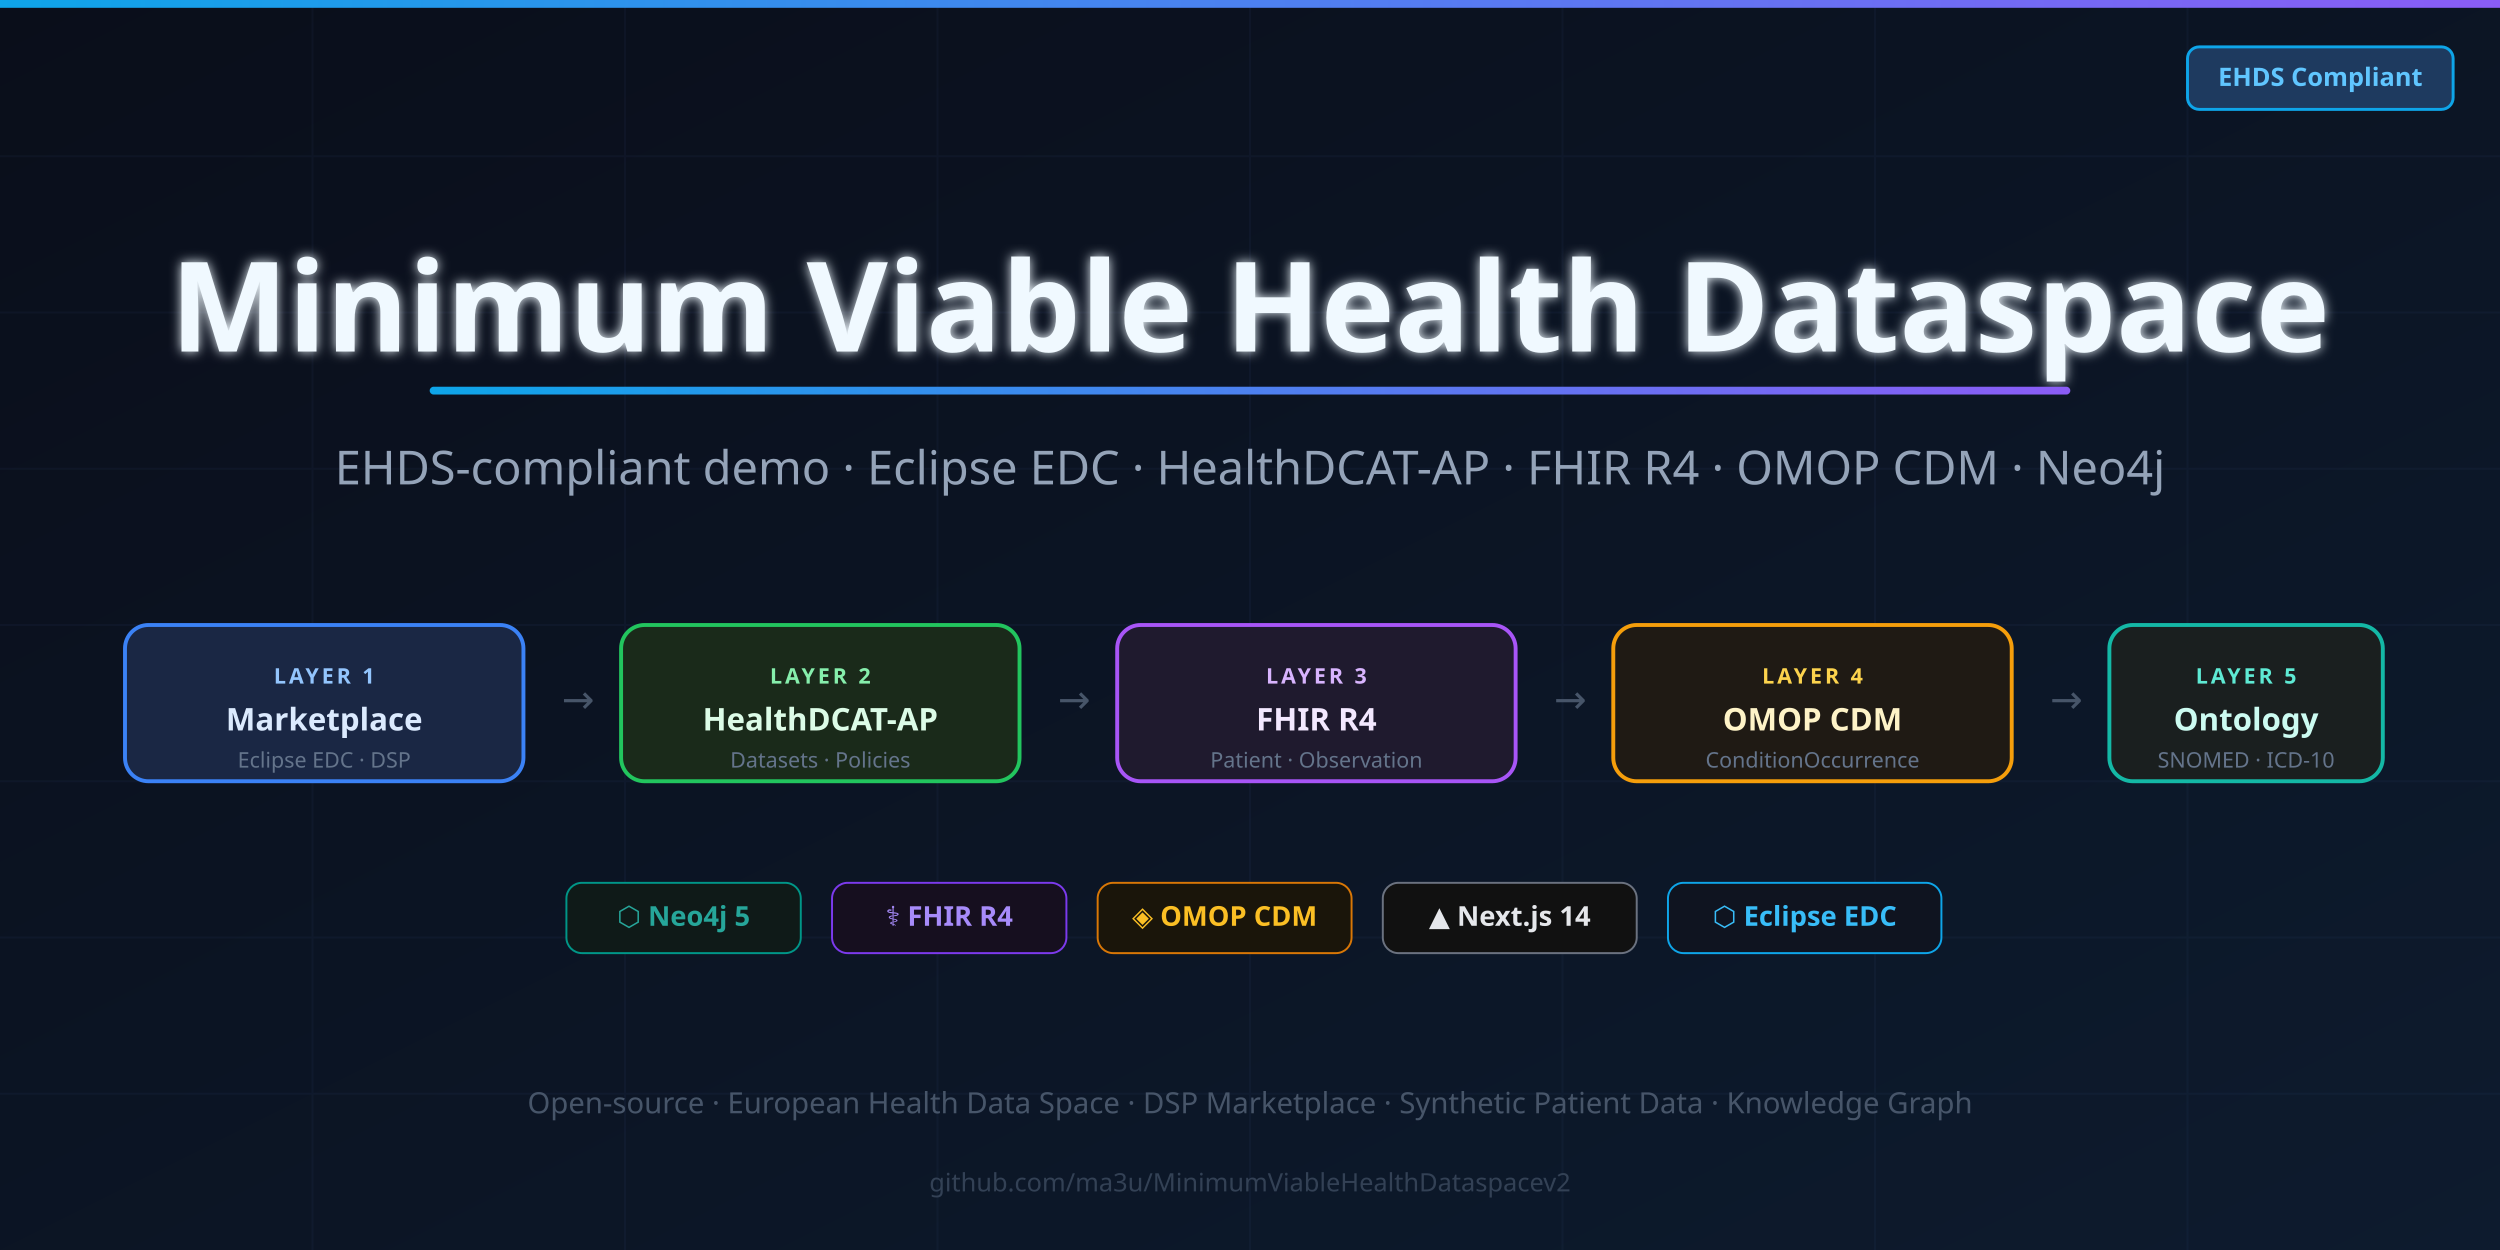
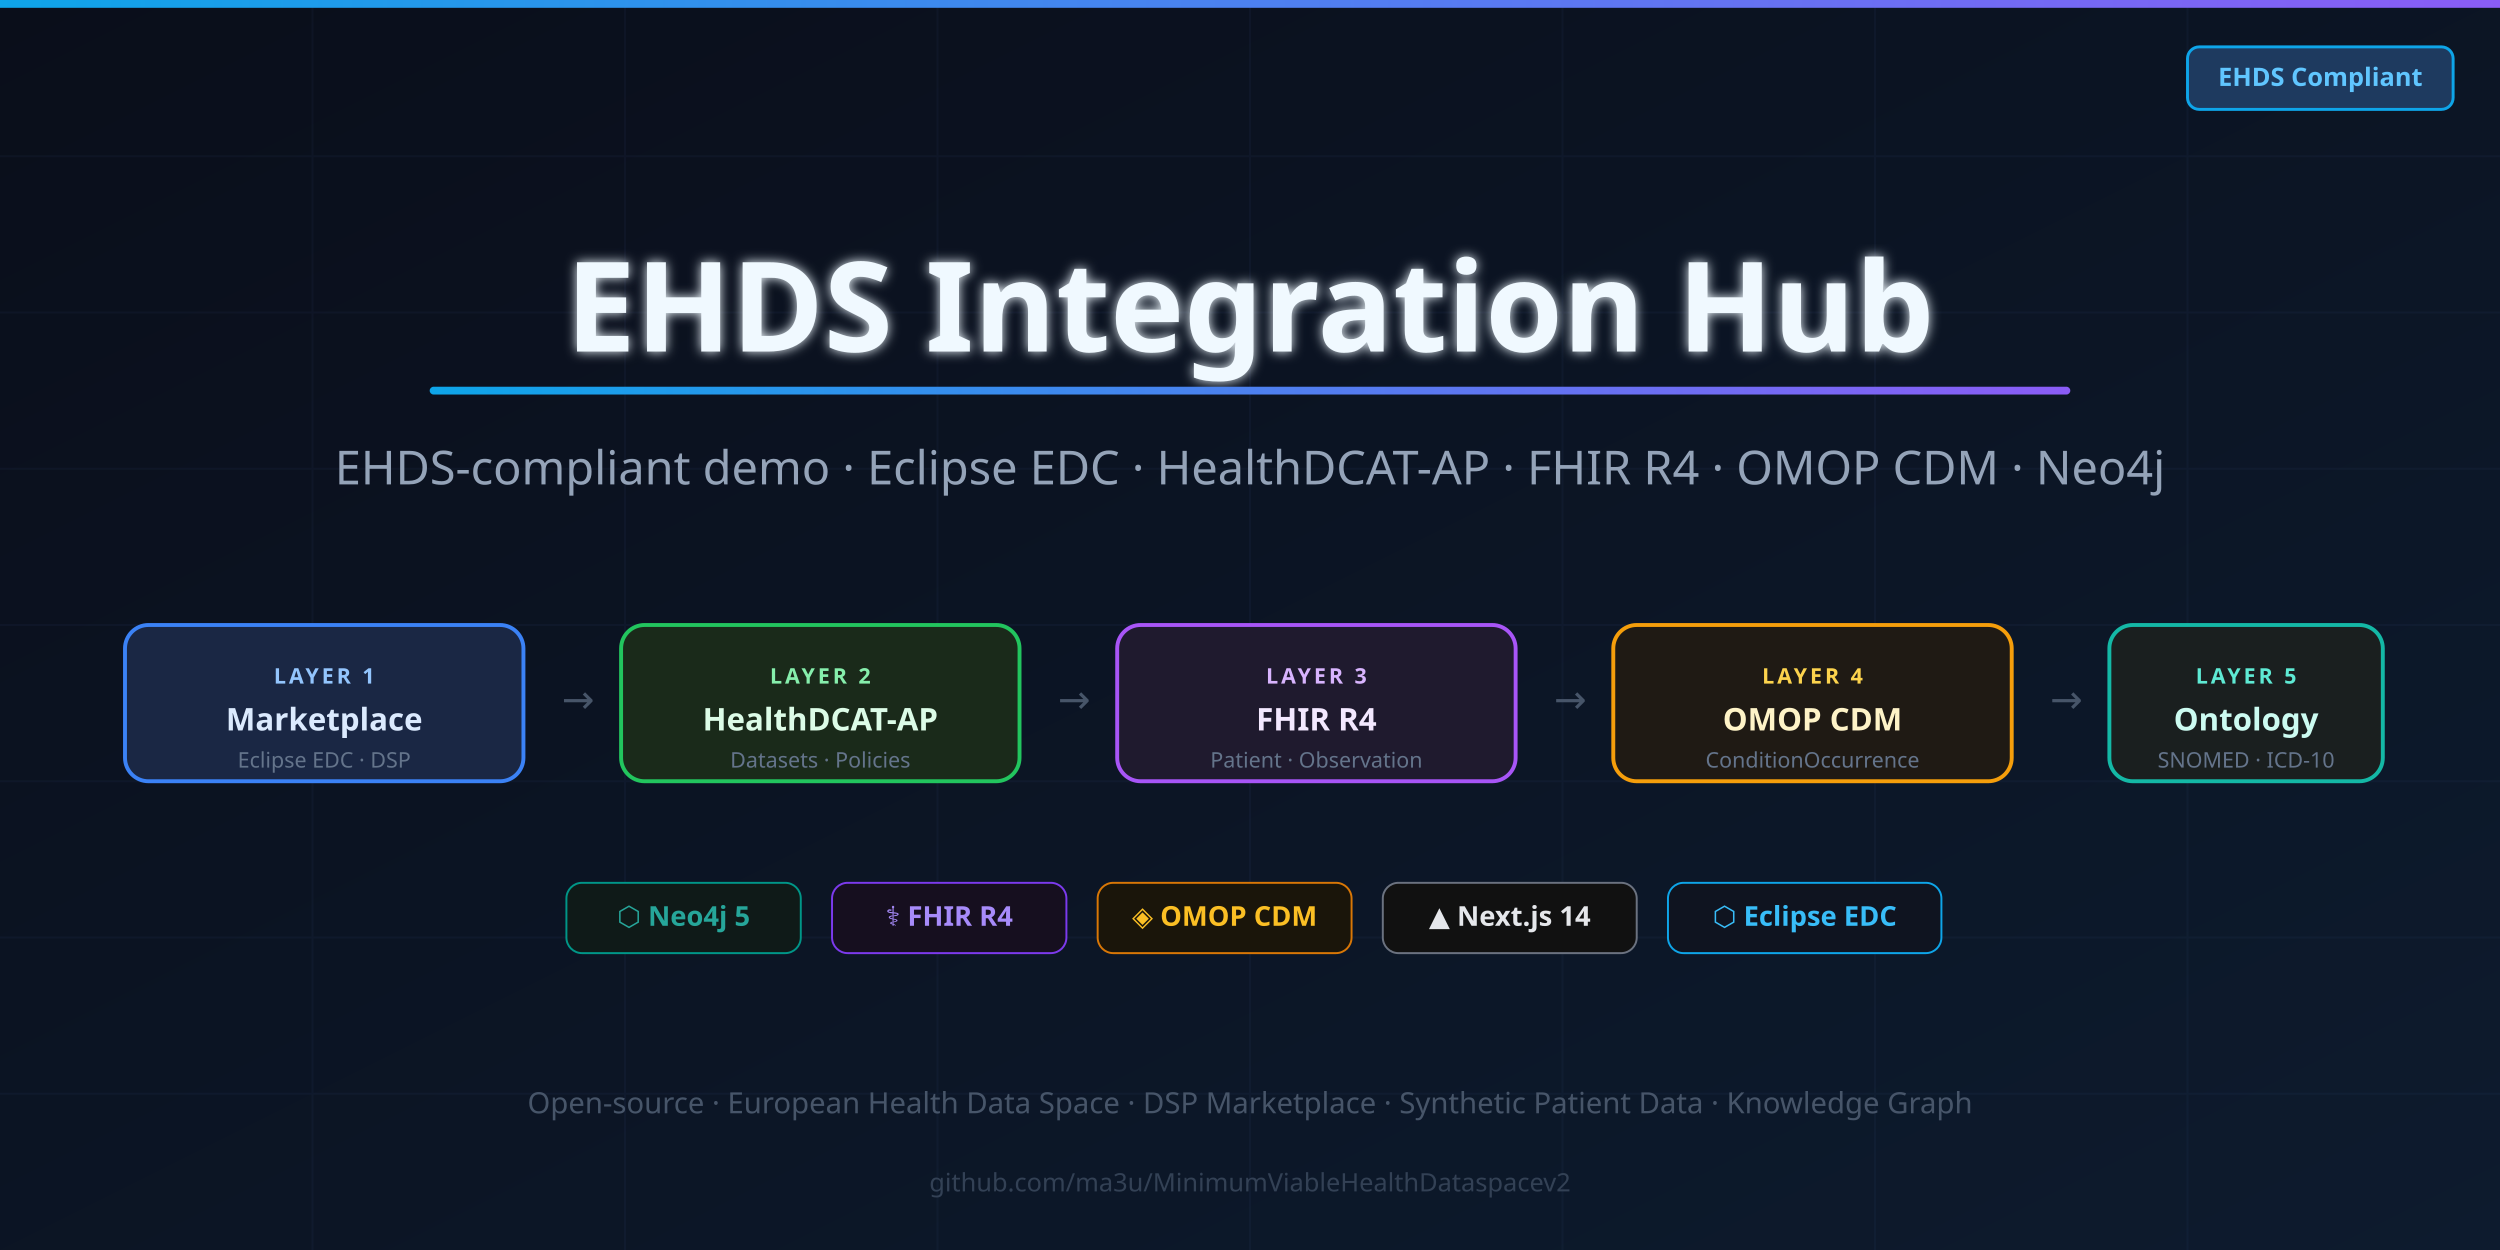
- <svg xmlns="http://www.w3.org/2000/svg" viewBox="0 0 1280 640" width="1280" height="640" role="img" aria-label="Minimum Viable Health Dataspace – EHDS-compliant demo with Neo4j, FHIR R4, OMOP CDM, Eclipse EDC, and HealthDCAT-AP">
+ <svg xmlns="http://www.w3.org/2000/svg" viewBox="0 0 1280 640" width="1280" height="640" role="img" aria-label="EHDS Integration Hub – EHDS-compliant demo with Neo4j, FHIR R4, OMOP CDM, Eclipse EDC, and HealthDCAT-AP">
  <defs>
    <linearGradient id="bg" x1="0%" y1="0%" x2="100%" y2="100%">
      <stop offset="0%" style="stop-color:#0a0e1a" />
      <stop offset="100%" style="stop-color:#0d1b2e" />
    </linearGradient>
    <linearGradient id="accent" x1="0%" y1="0%" x2="100%" y2="0%">
      <stop offset="0%" style="stop-color:#0ea5e9" />
      <stop offset="100%" style="stop-color:#8b5cf6" />
    </linearGradient>
    <filter id="glow">
      <feGaussianBlur stdDeviation="3" result="coloredBlur" />
      <feMerge>
        <feMergeNode in="coloredBlur" />
        <feMergeNode in="SourceGraphic" />
      </feMerge>
    </filter>
  </defs>
  <rect width="1280" height="640" fill="url(#bg)" />
  <g opacity="0.04" stroke="#60a5fa" stroke-width="1">
    <line x1="0" y1="80" x2="1280" y2="80" />
    <line x1="0" y1="160" x2="1280" y2="160" />
    <line x1="0" y1="240" x2="1280" y2="240" />
    <line x1="0" y1="320" x2="1280" y2="320" />
    <line x1="0" y1="400" x2="1280" y2="400" />
    <line x1="0" y1="480" x2="1280" y2="480" />
    <line x1="0" y1="560" x2="1280" y2="560" />
    <line x1="160" y1="0" x2="160" y2="640" />
    <line x1="320" y1="0" x2="320" y2="640" />
    <line x1="480" y1="0" x2="480" y2="640" />
    <line x1="640" y1="0" x2="640" y2="640" />
    <line x1="800" y1="0" x2="800" y2="640" />
    <line x1="960" y1="0" x2="960" y2="640" />
    <line x1="1120" y1="0" x2="1120" y2="640" />
  </g>
  <rect x="0" y="0" width="1280" height="4" fill="url(#accent)" />
  <rect x="1120" y="24" rx="6" ry="6" width="136" height="32" fill="#1e3a5f" stroke="#0ea5e9" stroke-width="1.5" />
  <text x="1188" y="44" font-family="'Segoe UI', system-ui, sans-serif" font-size="13" font-weight="600" fill="#60c6ff" text-anchor="middle">EHDS Compliant</text>
-   <text x="640" y="180" font-family="'Segoe UI', system-ui, sans-serif" font-size="64" font-weight="700" fill="#f0f9ff" text-anchor="middle" filter="url(#glow)">Minimum Viable Health Dataspace</text>
+   <text x="640" y="180" font-family="'Segoe UI', system-ui, sans-serif" font-size="64" font-weight="700" fill="#f0f9ff" text-anchor="middle" filter="url(#glow)">EHDS Integration Hub</text>
  <rect x="220" y="198" width="840" height="4" rx="2" fill="url(#accent)" />
  <text x="640" y="248" font-family="'Segoe UI', system-ui, sans-serif" font-size="24" fill="#94a3b8" text-anchor="middle">EHDS-compliant demo · Eclipse EDC · HealthDCAT-AP · FHIR R4 · OMOP CDM · Neo4j</text>
  <rect x="64" y="320" rx="12" ry="12" width="204" height="80" fill="#1a2744" stroke="#3b82f6" stroke-width="2" />
  <text x="166" y="350" font-family="'Segoe UI', system-ui, sans-serif" font-size="11" font-weight="600" fill="#93c5fd" text-anchor="middle" letter-spacing="1.5">LAYER 1</text>
  <text x="166" y="374" font-family="'Segoe UI', system-ui, sans-serif" font-size="16" font-weight="700" fill="#dbeafe" text-anchor="middle">Marketplace</text>
  <text x="166" y="393" font-family="'Segoe UI', system-ui, sans-serif" font-size="11" fill="#64748b" text-anchor="middle">Eclipse EDC · DSP</text>
  <text x="296" y="365" font-family="'Segoe UI', system-ui, sans-serif" font-size="20" fill="#475569" text-anchor="middle">→</text>
  <rect x="318" y="320" rx="12" ry="12" width="204" height="80" fill="#1a2a1a" stroke="#22c55e" stroke-width="2" />
  <text x="420" y="350" font-family="'Segoe UI', system-ui, sans-serif" font-size="11" font-weight="600" fill="#86efac" text-anchor="middle" letter-spacing="1.5">LAYER 2</text>
  <text x="420" y="374" font-family="'Segoe UI', system-ui, sans-serif" font-size="16" font-weight="700" fill="#dcfce7" text-anchor="middle">HealthDCAT-AP</text>
  <text x="420" y="393" font-family="'Segoe UI', system-ui, sans-serif" font-size="11" fill="#64748b" text-anchor="middle">Datasets · Policies</text>
  <text x="550" y="365" font-family="'Segoe UI', system-ui, sans-serif" font-size="20" fill="#475569" text-anchor="middle">→</text>
  <rect x="572" y="320" rx="12" ry="12" width="204" height="80" fill="#1f1a2e" stroke="#a855f7" stroke-width="2" />
  <text x="674" y="350" font-family="'Segoe UI', system-ui, sans-serif" font-size="11" font-weight="600" fill="#d8b4fe" text-anchor="middle" letter-spacing="1.5">LAYER 3</text>
  <text x="674" y="374" font-family="'Segoe UI', system-ui, sans-serif" font-size="16" font-weight="700" fill="#f3e8ff" text-anchor="middle">FHIR R4</text>
  <text x="674" y="393" font-family="'Segoe UI', system-ui, sans-serif" font-size="11" fill="#64748b" text-anchor="middle">Patient · Observation</text>
  <text x="804" y="365" font-family="'Segoe UI', system-ui, sans-serif" font-size="20" fill="#475569" text-anchor="middle">→</text>
  <rect x="826" y="320" rx="12" ry="12" width="204" height="80" fill="#1f1a14" stroke="#f59e0b" stroke-width="2" />
  <text x="928" y="350" font-family="'Segoe UI', system-ui, sans-serif" font-size="11" font-weight="600" fill="#fcd34d" text-anchor="middle" letter-spacing="1.5">LAYER 4</text>
  <text x="928" y="374" font-family="'Segoe UI', system-ui, sans-serif" font-size="16" font-weight="700" fill="#fef3c7" text-anchor="middle">OMOP CDM</text>
  <text x="928" y="393" font-family="'Segoe UI', system-ui, sans-serif" font-size="11" fill="#64748b" text-anchor="middle">ConditionOccurrence</text>
  <text x="1058" y="365" font-family="'Segoe UI', system-ui, sans-serif" font-size="20" fill="#475569" text-anchor="middle">→</text>
  <rect x="1080" y="320" rx="12" ry="12" width="140" height="80" fill="#1a1f1f" stroke="#14b8a6" stroke-width="2" />
  <text x="1150" y="350" font-family="'Segoe UI', system-ui, sans-serif" font-size="11" font-weight="600" fill="#5eead4" text-anchor="middle" letter-spacing="1.5">LAYER 5</text>
  <text x="1150" y="374" font-family="'Segoe UI', system-ui, sans-serif" font-size="16" font-weight="700" fill="#ccfbf1" text-anchor="middle">Ontology</text>
  <text x="1150" y="393" font-family="'Segoe UI', system-ui, sans-serif" font-size="11" fill="#64748b" text-anchor="middle">SNOMED · ICD-10</text>
  <rect x="290" y="452" rx="8" ry="8" width="120" height="36" fill="#0f1a18" stroke="#009688" />
  <text x="350" y="474" font-family="'Segoe UI', system-ui, sans-serif" font-size="14" font-weight="600" fill="#26a69a" text-anchor="middle">⬡ Neo4j 5</text>
  <rect x="426" y="452" rx="8" ry="8" width="120" height="36" fill="#160f1f" stroke="#7c3aed" />
  <text x="486" y="474" font-family="'Segoe UI', system-ui, sans-serif" font-size="14" font-weight="600" fill="#a78bfa" text-anchor="middle">⚕ FHIR R4</text>
  <rect x="562" y="452" rx="8" ry="8" width="130" height="36" fill="#1a150a" stroke="#d97706" />
  <text x="627" y="474" font-family="'Segoe UI', system-ui, sans-serif" font-size="14" font-weight="600" fill="#fbbf24" text-anchor="middle">◈ OMOP CDM</text>
  <rect x="708" y="452" rx="8" ry="8" width="130" height="36" fill="#111111" stroke="#6b7280" />
  <text x="773" y="474" font-family="'Segoe UI', system-ui, sans-serif" font-size="14" font-weight="600" fill="#e5e7eb" text-anchor="middle">▲ Next.js 14</text>
  <rect x="854" y="452" rx="8" ry="8" width="140" height="36" fill="#0f1420" stroke="#0ea5e9" />
  <text x="924" y="474" font-family="'Segoe UI', system-ui, sans-serif" font-size="14" font-weight="600" fill="#38bdf8" text-anchor="middle">⬡ Eclipse EDC</text>
  <text x="640" y="570" font-family="'Segoe UI', system-ui, sans-serif" font-size="15" fill="#475569" text-anchor="middle">Open-source · European Health Data Space · DSP Marketplace · Synthetic Patient Data · Knowledge Graph</text>
  <text x="640" y="610" font-family="'Segoe UI', monospace, sans-serif" font-size="13" fill="#334155" text-anchor="middle">github.com/ma3u/MinimumViableHealthDataspacev2</text>
</svg>
